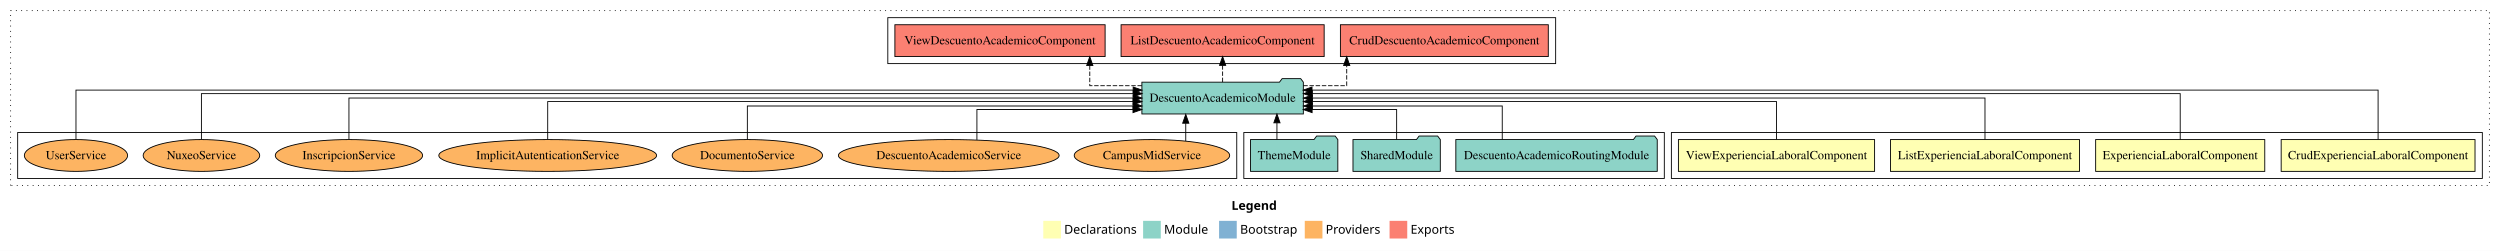
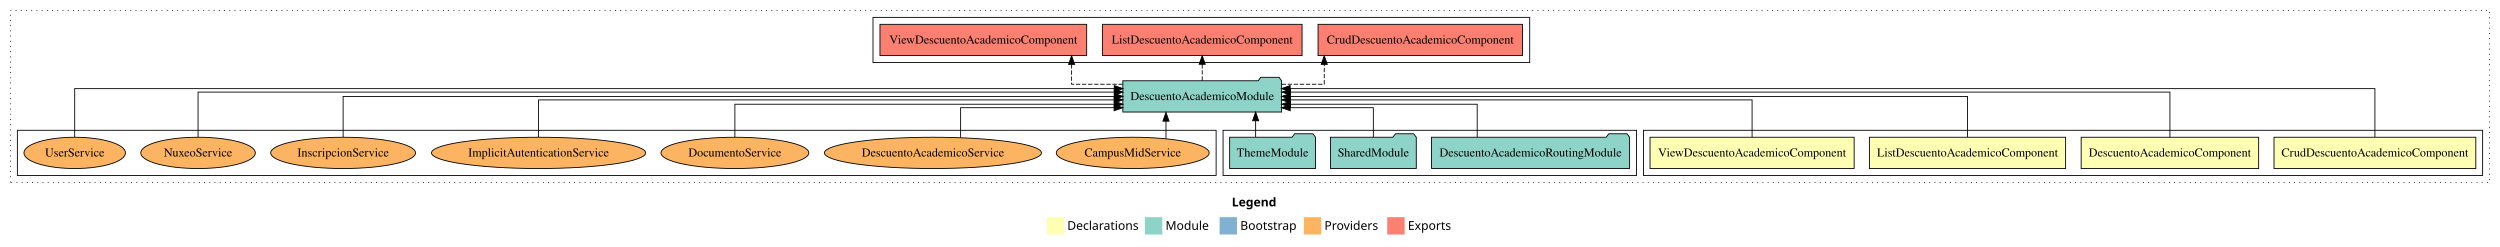
- <svg xmlns="http://www.w3.org/2000/svg" width="2830pt" height="284pt" viewBox="0.00 0.00 2830.00 284.00">
+ <svg xmlns="http://www.w3.org/2000/svg" width="2878pt" height="284pt" viewBox="0.00 0.00 2878.00 284.00">
  <g id="graph0" class="graph" transform="scale(1 1) rotate(0) translate(4 280)">
-     <polygon fill="#ffffff" stroke="transparent" points="-4,4 -4,-280 2826,-280 2826,4 -4,4" />
-     <text text-anchor="start" x="1390.009" y="-42.4" font-family="sans-serif" font-weight="bold" font-size="14.00" fill="#000000">Legend</text>
-     <polygon fill="#ffffb3" stroke="transparent" points="1177,-10 1177,-30 1197,-30 1197,-10 1177,-10" />
-     <text text-anchor="start" x="1200.629" y="-15.4" font-family="sans-serif" font-size="14.00" fill="#000000">  Declarations</text>
-     <polygon fill="#8dd3c7" stroke="transparent" points="1290,-10 1290,-30 1310,-30 1310,-10 1290,-10" />
-     <text text-anchor="start" x="1313.725" y="-15.4" font-family="sans-serif" font-size="14.00" fill="#000000">  Module</text>
-     <polygon fill="#80b1d3" stroke="transparent" points="1376,-10 1376,-30 1396,-30 1396,-10 1376,-10" />
-     <text text-anchor="start" x="1399.781" y="-15.4" font-family="sans-serif" font-size="14.00" fill="#000000">  Bootstrap</text>
-     <polygon fill="#fdb462" stroke="transparent" points="1473,-10 1473,-30 1493,-30 1493,-10 1473,-10" />
-     <text text-anchor="start" x="1496.673" y="-15.4" font-family="sans-serif" font-size="14.00" fill="#000000">  Providers</text>
-     <polygon fill="#fb8072" stroke="transparent" points="1569,-10 1569,-30 1589,-30 1589,-10 1569,-10" />
-     <text text-anchor="start" x="1592.726" y="-15.4" font-family="sans-serif" font-size="14.00" fill="#000000">  Exports</text>
+     <polygon fill="#ffffff" stroke="transparent" points="-4,4 -4,-280 2874,-280 2874,4 -4,4" />
+     <text text-anchor="start" x="1414.009" y="-42.4" font-family="sans-serif" font-weight="bold" font-size="14.00" fill="#000000">Legend</text>
+     <polygon fill="#ffffb3" stroke="transparent" points="1201,-10 1201,-30 1221,-30 1221,-10 1201,-10" />
+     <text text-anchor="start" x="1224.629" y="-15.4" font-family="sans-serif" font-size="14.00" fill="#000000">  Declarations</text>
+     <polygon fill="#8dd3c7" stroke="transparent" points="1314,-10 1314,-30 1334,-30 1334,-10 1314,-10" />
+     <text text-anchor="start" x="1337.725" y="-15.4" font-family="sans-serif" font-size="14.00" fill="#000000">  Module</text>
+     <polygon fill="#80b1d3" stroke="transparent" points="1400,-10 1400,-30 1420,-30 1420,-10 1400,-10" />
+     <text text-anchor="start" x="1423.781" y="-15.4" font-family="sans-serif" font-size="14.00" fill="#000000">  Bootstrap</text>
+     <polygon fill="#fdb462" stroke="transparent" points="1497,-10 1497,-30 1517,-30 1517,-10 1497,-10" />
+     <text text-anchor="start" x="1520.673" y="-15.4" font-family="sans-serif" font-size="14.00" fill="#000000">  Providers</text>
+     <polygon fill="#fb8072" stroke="transparent" points="1593,-10 1593,-30 1613,-30 1613,-10 1593,-10" />
+     <text text-anchor="start" x="1616.726" y="-15.4" font-family="sans-serif" font-size="14.00" fill="#000000">  Exports</text>
    <g id="clust1" class="cluster">
-       <polygon fill="none" stroke="#000000" stroke-dasharray="1,5" points="8,-70 8,-268 2814,-268 2814,-70 8,-70" />
+       <polygon fill="none" stroke="#000000" stroke-dasharray="1,5" points="8,-70 8,-268 2862,-268 2862,-70 8,-70" />
    </g>
    <g id="clust2" class="cluster">
-       <polygon fill="none" stroke="#000000" points="1888,-78 1888,-130 2806,-130 2806,-78 1888,-78" />
+       <polygon fill="none" stroke="#000000" points="1888,-78 1888,-130 2854,-130 2854,-78 1888,-78" />
    </g>
    <g id="clust7" class="cluster">
      <polygon fill="none" stroke="#000000" points="1404,-78 1404,-130 1880,-130 1880,-78 1404,-78" />
    </g>
    <g id="clust8" class="cluster">
      <polygon fill="none" stroke="#000000" points="1001,-208 1001,-260 1757,-260 1757,-208 1001,-208" />
    </g>
    <g id="clust10" class="cluster">
      <polygon fill="none" stroke="#000000" points="16,-78 16,-130 1396,-130 1396,-78 16,-78" />
    </g>
    <g id="node1" class="node">
-       <polygon fill="#ffffb3" stroke="#000000" points="2797.716,-122 2578.284,-122 2578.284,-86 2797.716,-86 2797.716,-122" />
-       <text text-anchor="middle" x="2688" y="-99.8" font-family="Times,serif" font-size="14.00" fill="#000000">CrudExperienciaLaboralComponent</text>
+       <polygon fill="#ffffb3" stroke="#000000" points="2846.162,-122 2613.838,-122 2613.838,-86 2846.162,-86 2846.162,-122" />
+       <text text-anchor="middle" x="2730" y="-99.8" font-family="Times,serif" font-size="14.00" fill="#000000">CrudDescuentoAcademicoComponent</text>
    </g>
    <g id="node5" class="node">
      <polygon fill="#8dd3c7" stroke="#000000" points="1471.382,-187 1468.382,-191 1447.382,-191 1444.382,-187 1288.618,-187 1288.618,-151 1471.382,-151 1471.382,-187" />
      <text text-anchor="middle" x="1380" y="-164.8" font-family="Times,serif" font-size="14.00" fill="#000000">DescuentoAcademicoModule</text>
    </g>
    <g id="edge1" class="edge">
-       <path fill="none" stroke="#000000" d="M2688,-122.292C2688,-144.206 2688,-178 2688,-178 2688,-178 1481.197,-178 1481.197,-178" />
-       <polygon fill="#000000" stroke="#000000" points="1481.197,-174.5 1471.197,-178 1481.197,-181.5 1481.197,-174.5" />
+       <path fill="none" stroke="#000000" d="M2730,-122.292C2730,-144.206 2730,-178 2730,-178 2730,-178 1481.201,-178 1481.201,-178" />
+       <polygon fill="#000000" stroke="#000000" points="1481.201,-174.5 1471.201,-178 1481.201,-181.5 1481.201,-174.5" />
    </g>
    <g id="node2" class="node">
-       <polygon fill="#ffffb3" stroke="#000000" points="2559.718,-122 2368.282,-122 2368.282,-86 2559.718,-86 2559.718,-122" />
-       <text text-anchor="middle" x="2464" y="-99.8" font-family="Times,serif" font-size="14.00" fill="#000000">ExperienciaLaboralComponent</text>
+       <polygon fill="#ffffb3" stroke="#000000" points="2596.164,-122 2391.836,-122 2391.836,-86 2596.164,-86 2596.164,-122" />
+       <text text-anchor="middle" x="2494" y="-99.8" font-family="Times,serif" font-size="14.00" fill="#000000">DescuentoAcademicoComponent</text>
    </g>
    <g id="edge2" class="edge">
-       <path fill="none" stroke="#000000" d="M2464,-122.027C2464,-142.767 2464,-174 2464,-174 2464,-174 1481.487,-174 1481.487,-174" />
-       <polygon fill="#000000" stroke="#000000" points="1481.487,-170.5 1471.487,-174 1481.487,-177.5 1481.487,-170.5" />
+       <path fill="none" stroke="#000000" d="M2494,-122.027C2494,-142.767 2494,-174 2494,-174 2494,-174 1481.637,-174 1481.637,-174" />
+       <polygon fill="#000000" stroke="#000000" points="1481.637,-170.5 1471.637,-174 1481.637,-177.5 1481.637,-170.5" />
    </g>
    <g id="node3" class="node">
-       <polygon fill="#ffffb3" stroke="#000000" points="2349.997,-122 2136.003,-122 2136.003,-86 2349.997,-86 2349.997,-122" />
-       <text text-anchor="middle" x="2243" y="-99.8" font-family="Times,serif" font-size="14.00" fill="#000000">ListExperienciaLaboralComponent</text>
+       <polygon fill="#ffffb3" stroke="#000000" points="2373.943,-122 2148.057,-122 2148.057,-86 2373.943,-86 2373.943,-122" />
+       <text text-anchor="middle" x="2261" y="-99.8" font-family="Times,serif" font-size="14.00" fill="#000000">ListDescuentoAcademicoComponent</text>
    </g>
    <g id="edge3" class="edge">
-       <path fill="none" stroke="#000000" d="M2243,-122.106C2243,-141.339 2243,-169 2243,-169 2243,-169 1481.539,-169 1481.539,-169" />
-       <polygon fill="#000000" stroke="#000000" points="1481.539,-165.5 1471.539,-169 1481.539,-172.5 1481.539,-165.5" />
+       <path fill="none" stroke="#000000" d="M2261,-122.106C2261,-141.339 2261,-169 2261,-169 2261,-169 1481.376,-169 1481.376,-169" />
+       <polygon fill="#000000" stroke="#000000" points="1481.376,-165.5 1471.376,-169 1481.376,-172.5 1481.376,-165.5" />
    </g>
    <g id="node4" class="node">
-       <polygon fill="#ffffb3" stroke="#000000" points="2118.037,-122 1895.963,-122 1895.963,-86 2118.037,-86 2118.037,-122" />
-       <text text-anchor="middle" x="2007" y="-99.8" font-family="Times,serif" font-size="14.00" fill="#000000">ViewExperienciaLaboralComponent</text>
+       <polygon fill="#ffffb3" stroke="#000000" points="2130.483,-122 1895.517,-122 1895.517,-86 2130.483,-86 2130.483,-122" />
+       <text text-anchor="middle" x="2013" y="-99.8" font-family="Times,serif" font-size="14.00" fill="#000000">ViewDescuentoAcademicoComponent</text>
    </g>
    <g id="edge4" class="edge">
-       <path fill="none" stroke="#000000" d="M2007,-122.302C2007,-140.27 2007,-165 2007,-165 2007,-165 1481.507,-165 1481.507,-165" />
-       <polygon fill="#000000" stroke="#000000" points="1481.507,-161.5 1471.507,-165 1481.507,-168.5 1481.507,-161.5" />
+       <path fill="none" stroke="#000000" d="M2013,-122.302C2013,-140.27 2013,-165 2013,-165 2013,-165 1481.368,-165 1481.368,-165" />
+       <polygon fill="#000000" stroke="#000000" points="1481.368,-161.5 1471.368,-165 1481.368,-168.5 1481.368,-161.5" />
    </g>
    <g id="node9" class="node">
      <polygon fill="#fb8072" stroke="#000000" points="1748.662,-252 1513.338,-252 1513.338,-216 1748.662,-216 1748.662,-252" />
      <text text-anchor="middle" x="1631" y="-229.8" font-family="Times,serif" font-size="14.00" fill="#000000">CrudDescuentoAcademicoComponent </text>
    </g>
    <g id="edge8" class="edge">
      <path fill="none" stroke="#000000" stroke-dasharray="5,2" d="M1471.346,-183C1498.178,-183 1520.479,-183 1520.479,-183 1520.479,-183 1520.479,-205.876 1520.479,-205.876" />
      <polygon fill="#000000" stroke="#000000" points="1516.979,-205.876 1520.479,-215.876 1523.979,-205.876 1516.979,-205.876" />
    </g>
    <g id="node10" class="node">
      <polygon fill="#fb8072" stroke="#000000" points="1494.943,-252 1265.057,-252 1265.057,-216 1494.943,-216 1494.943,-252" />
      <text text-anchor="middle" x="1380" y="-229.8" font-family="Times,serif" font-size="14.00" fill="#000000">ListDescuentoAcademicoComponent </text>
    </g>
    <g id="edge9" class="edge">
      <path fill="none" stroke="#000000" stroke-dasharray="5,2" d="M1380,-187.106C1380,-187.106 1380,-205.991 1380,-205.991" />
      <polygon fill="#000000" stroke="#000000" points="1376.5,-205.991 1380,-215.991 1383.5,-205.991 1376.5,-205.991" />
    </g>
    <g id="node11" class="node">
      <polygon fill="#fb8072" stroke="#000000" points="1246.983,-252 1009.017,-252 1009.017,-216 1246.983,-216 1246.983,-252" />
      <text text-anchor="middle" x="1128" y="-229.8" font-family="Times,serif" font-size="14.00" fill="#000000">ViewDescuentoAcademicoComponent </text>
    </g>
    <g id="edge10" class="edge">
      <path fill="none" stroke="#000000" stroke-dasharray="5,2" d="M1288.626,-183C1257.138,-183 1229.626,-183 1229.626,-183 1229.626,-183 1229.626,-205.876 1229.626,-205.876" />
      <polygon fill="#000000" stroke="#000000" points="1226.126,-205.876 1229.626,-215.876 1233.126,-205.876 1226.126,-205.876" />
    </g>
    <g id="node6" class="node">
      <polygon fill="#8dd3c7" stroke="#000000" points="1872,-122 1869,-126 1848,-126 1845,-122 1644,-122 1644,-86 1872,-86 1872,-122" />
      <text text-anchor="middle" x="1758" y="-99.8" font-family="Times,serif" font-size="14.00" fill="#000000">DescuentoAcademicoRoutingModule</text>
    </g>
    <g id="edge5" class="edge">
      <path fill="none" stroke="#000000" d="M1696.541,-122.027C1696.541,-138.398 1696.541,-160 1696.541,-160 1696.541,-160 1481.557,-160 1481.557,-160" />
      <polygon fill="#000000" stroke="#000000" points="1481.557,-156.5 1471.557,-160 1481.557,-163.5 1481.557,-156.5" />
    </g>
    <g id="node7" class="node">
      <polygon fill="#8dd3c7" stroke="#000000" points="1626.423,-122 1623.423,-126 1602.423,-126 1599.423,-122 1527.577,-122 1527.577,-86 1626.423,-86 1626.423,-122" />
      <text text-anchor="middle" x="1577" y="-99.8" font-family="Times,serif" font-size="14.00" fill="#000000">SharedModule</text>
    </g>
    <g id="edge6" class="edge">
      <path fill="none" stroke="#000000" d="M1577,-122.187C1577,-137.182 1577,-156 1577,-156 1577,-156 1481.291,-156 1481.291,-156" />
      <polygon fill="#000000" stroke="#000000" points="1481.291,-152.5 1471.291,-156 1481.291,-159.5 1481.291,-152.5" />
    </g>
    <g id="node8" class="node">
      <polygon fill="#8dd3c7" stroke="#000000" points="1510.423,-122 1507.423,-126 1486.423,-126 1483.423,-122 1411.577,-122 1411.577,-86 1510.423,-86 1510.423,-122" />
      <text text-anchor="middle" x="1461" y="-99.8" font-family="Times,serif" font-size="14.00" fill="#000000">ThemeModule</text>
    </g>
    <g id="edge7" class="edge">
      <path fill="none" stroke="#000000" d="M1441.49,-122.106C1441.49,-122.106 1441.49,-140.991 1441.49,-140.991" />
      <polygon fill="#000000" stroke="#000000" points="1437.99,-140.991 1441.49,-150.991 1444.99,-140.991 1437.99,-140.991" />
    </g>
    <g id="node12" class="node">
      <ellipse fill="#fdb462" stroke="#000000" cx="1300" cy="-104" rx="87.98" ry="18" />
      <text text-anchor="middle" x="1300" y="-99.8" font-family="Times,serif" font-size="14.00" fill="#000000">CampusMidService</text>
    </g>
    <g id="edge11" class="edge">
      <path fill="none" stroke="#000000" d="M1338.274,-120.402C1338.274,-120.402 1338.274,-140.537 1338.274,-140.537" />
      <polygon fill="#000000" stroke="#000000" points="1334.774,-140.537 1338.274,-150.537 1341.774,-140.537 1334.774,-140.537" />
    </g>
    <g id="node13" class="node">
      <ellipse fill="#fdb462" stroke="#000000" cx="1070" cy="-104" rx="124.938" ry="18" />
      <text text-anchor="middle" x="1070" y="-99.8" font-family="Times,serif" font-size="14.00" fill="#000000">DescuentoAcademicoService</text>
    </g>
    <g id="edge12" class="edge">
      <path fill="none" stroke="#000000" d="M1101.864,-121.605C1101.864,-136.69 1101.864,-156 1101.864,-156 1101.864,-156 1278.543,-156 1278.543,-156" />
      <polygon fill="#000000" stroke="#000000" points="1278.543,-159.5 1288.543,-156 1278.543,-152.5 1278.543,-159.5" />
    </g>
    <g id="node14" class="node">
      <ellipse fill="#fdb462" stroke="#000000" cx="842" cy="-104" rx="85.093" ry="18" />
      <text text-anchor="middle" x="842" y="-99.8" font-family="Times,serif" font-size="14.00" fill="#000000">DocumentoService</text>
    </g>
    <g id="edge13" class="edge">
      <path fill="none" stroke="#000000" d="M842,-122.027C842,-138.398 842,-160 842,-160 842,-160 1278.736,-160 1278.736,-160" />
      <polygon fill="#000000" stroke="#000000" points="1278.736,-163.5 1288.736,-160 1278.736,-156.5 1278.736,-163.5" />
    </g>
    <g id="node15" class="node">
      <ellipse fill="#fdb462" stroke="#000000" cx="616" cy="-104" rx="123.265" ry="18" />
      <text text-anchor="middle" x="616" y="-99.8" font-family="Times,serif" font-size="14.00" fill="#000000">ImplicitAutenticationService</text>
    </g>
    <g id="edge14" class="edge">
      <path fill="none" stroke="#000000" d="M616,-122.302C616,-140.27 616,-165 616,-165 616,-165 1278.603,-165 1278.603,-165" />
      <polygon fill="#000000" stroke="#000000" points="1278.603,-168.5 1288.603,-165 1278.603,-161.5 1278.603,-168.5" />
    </g>
    <g id="node16" class="node">
      <ellipse fill="#fdb462" stroke="#000000" cx="391" cy="-104" rx="83.364" ry="18" />
      <text text-anchor="middle" x="391" y="-99.8" font-family="Times,serif" font-size="14.00" fill="#000000">InscripcionService</text>
    </g>
    <g id="edge15" class="edge">
      <path fill="none" stroke="#000000" d="M391,-122.106C391,-141.339 391,-169 391,-169 391,-169 1278.73,-169 1278.73,-169" />
      <polygon fill="#000000" stroke="#000000" points="1278.73,-172.5 1288.73,-169 1278.73,-165.5 1278.73,-172.5" />
    </g>
    <g id="node17" class="node">
      <ellipse fill="#fdb462" stroke="#000000" cx="224" cy="-104" rx="65.972" ry="18" />
      <text text-anchor="middle" x="224" y="-99.8" font-family="Times,serif" font-size="14.00" fill="#000000">NuxeoService</text>
    </g>
    <g id="edge16" class="edge">
      <path fill="none" stroke="#000000" d="M224,-122.027C224,-142.767 224,-174 224,-174 224,-174 1278.808,-174 1278.808,-174" />
      <polygon fill="#000000" stroke="#000000" points="1278.808,-177.5 1288.808,-174 1278.808,-170.5 1278.808,-177.5" />
    </g>
    <g id="node18" class="node">
      <ellipse fill="#fdb462" stroke="#000000" cx="82" cy="-104" rx="58.441" ry="18" />
      <text text-anchor="middle" x="82" y="-99.8" font-family="Times,serif" font-size="14.00" fill="#000000">UserService</text>
    </g>
    <g id="edge17" class="edge">
      <path fill="none" stroke="#000000" d="M82,-122.292C82,-144.206 82,-178 82,-178 82,-178 1278.727,-178 1278.727,-178" />
      <polygon fill="#000000" stroke="#000000" points="1278.727,-181.5 1288.727,-178 1278.727,-174.5 1278.727,-181.5" />
    </g>
  </g>
</svg>
